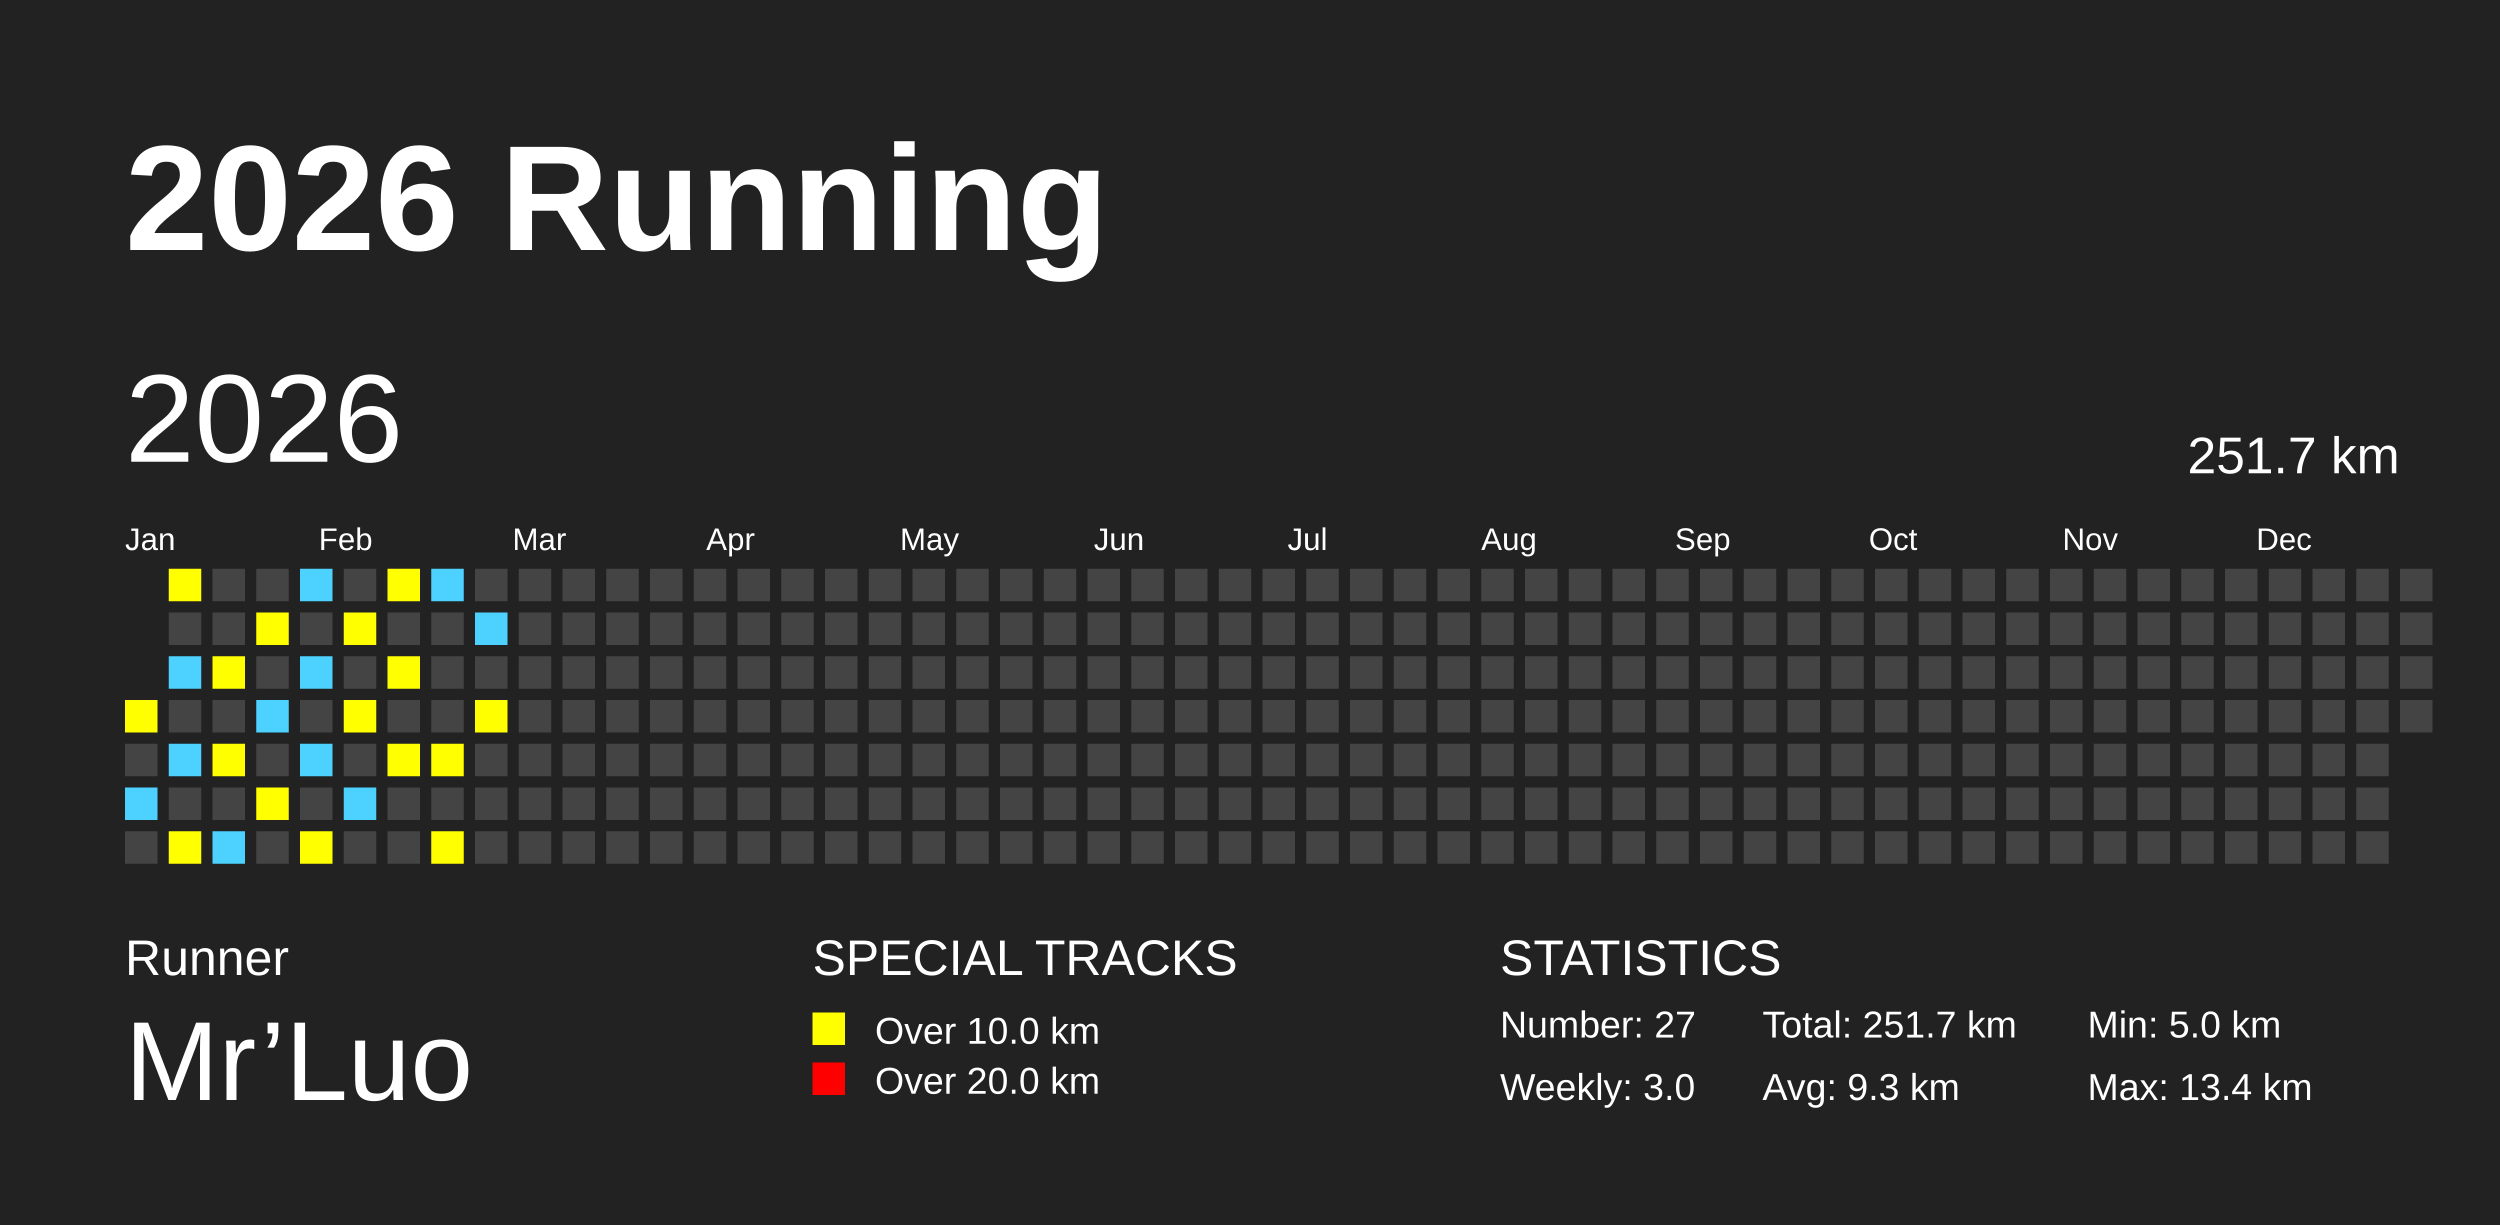
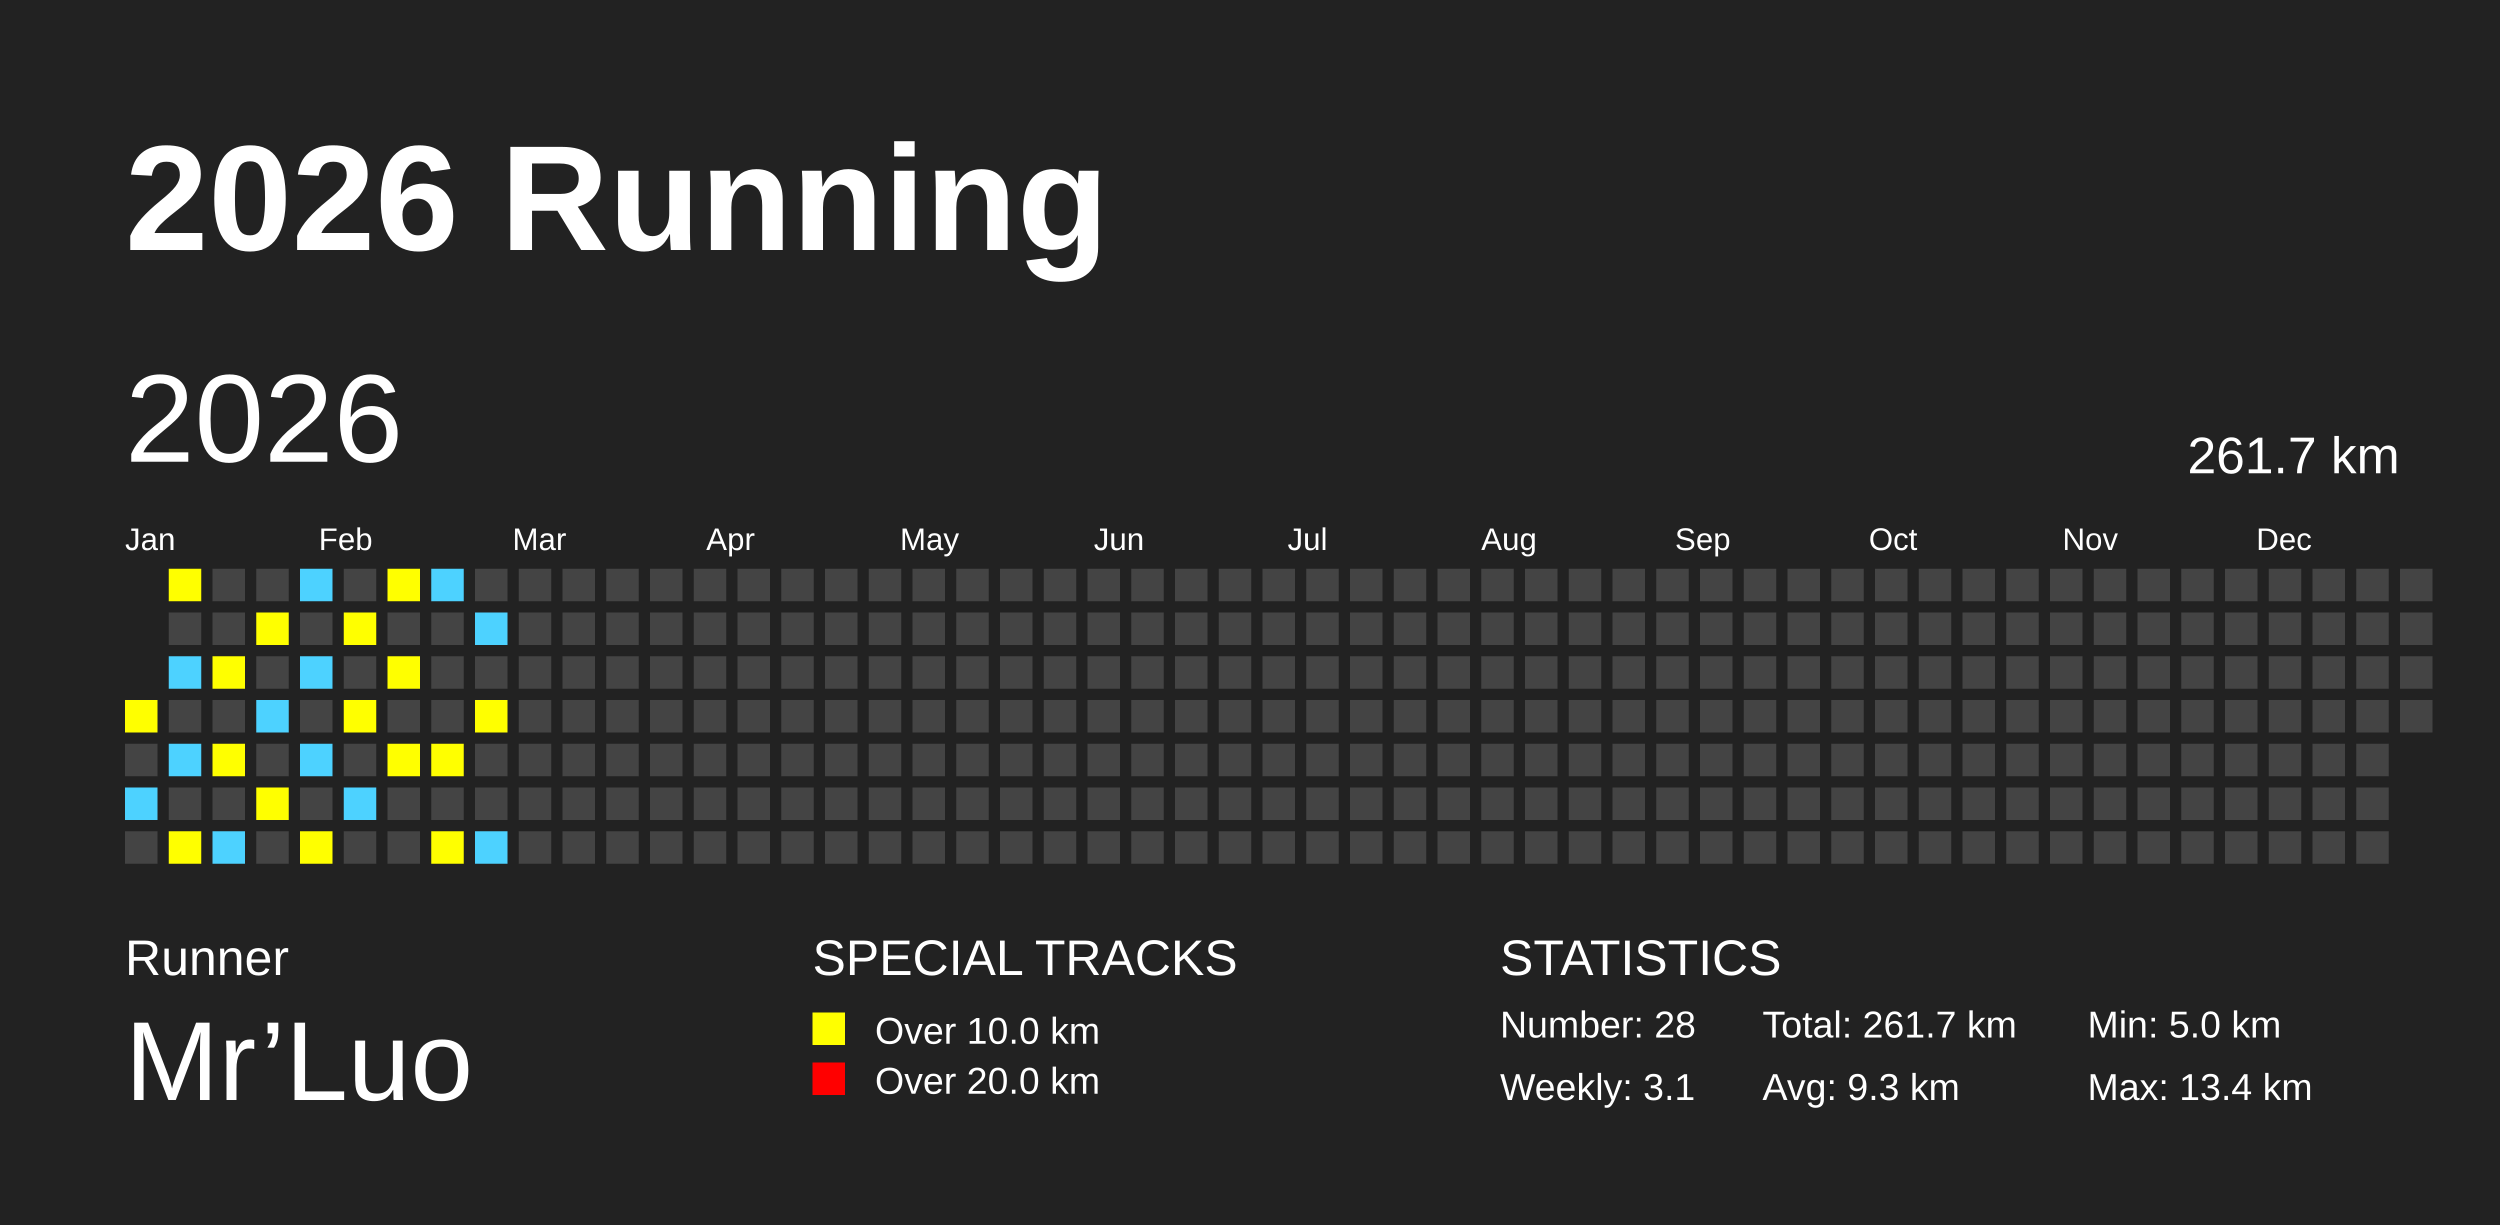
<svg xmlns="http://www.w3.org/2000/svg" baseProfile="full" height="98mm" version="1.1" viewBox="0,0,200,98" width="200mm">
  <defs />
  <rect fill="#222222" height="98" width="200" x="0" y="0" />
  <text fill="#FFFFFF" style="font-size:12px; font-family:Arial; font-weight:bold;" x="10" y="20">2026 Running</text>
  <text fill="#FFFFFF" style="font-size:4px; font-family:Arial" x="10" y="78">Runner</text>
  <text fill="#FFFFFF" style="font-size:9px; font-family:Arial" x="10" y="88">Mr’Luo</text>
  <text fill="#FFFFFF" style="font-size:4px; font-family:Arial" x="65" y="78">SPECIAL TRACKS</text>
  <rect fill="yellow" height="2.6" width="2.6" x="65" y="81" />
  <text fill="#FFFFFF" style="font-size:3px; font-family:Arial" x="70" y="83.5">Over 10.0 km</text>
  <rect fill="red" height="2.6" width="2.6" x="65" y="85" />
  <text fill="#FFFFFF" style="font-size:3px; font-family:Arial" x="70" y="87.5">Over 20.0 km</text>
  <text fill="#FFFFFF" style="font-size:4px; font-family:Arial" x="120" y="78">STATISTICS</text>
-   <text fill="#FFFFFF" style="font-size:3px; font-family:Arial" x="120" y="83">Number: 27</text>
-   <text fill="#FFFFFF" style="font-size:3px; font-family:Arial" x="120" y="88">Weekly: 3.0</text>
-   <text fill="#FFFFFF" style="font-size:3px; font-family:Arial" x="141" y="83">Total: 251.7 km</text>
+   <text fill="#FFFFFF" style="font-size:3px; font-family:Arial" x="120" y="83">Number: 28</text>
+   <text fill="#FFFFFF" style="font-size:3px; font-family:Arial" x="120" y="88">Weekly: 3.1</text>
+   <text fill="#FFFFFF" style="font-size:3px; font-family:Arial" x="141" y="83">Total: 261.7 km</text>
  <text fill="#FFFFFF" style="font-size:3px; font-family:Arial" x="141" y="88">Avg: 9.3 km</text>
  <text fill="#FFFFFF" style="font-size:3px; font-family:Arial" x="167" y="83">Min: 5.0 km</text>
  <text fill="#FFFFFF" style="font-size:3px; font-family:Arial" x="167" y="88">Max: 13.4 km</text>
  <text dominant-baseline="hanging" fill="#FFFFFF" style="font-size:10.0px; font-family:Arial;" x="10" y="30">2026</text>
-   <text dominant-baseline="hanging" fill="#FFFFFF" style="font-size:4.125px; font-family:Arial;" x="175" y="35">251.7 km</text>
+   <text dominant-baseline="hanging" fill="#FFFFFF" style="font-size:4.125px; font-family:Arial;" x="175" y="35">261.7 km</text>
  <text fill="#FFFFFF" style="font-size:2.5px; font-family:Arial" x="10.0" y="44">Jan</text>
  <text fill="#FFFFFF" style="font-size:2.5px; font-family:Arial" x="25.5" y="44">Feb</text>
  <text fill="#FFFFFF" style="font-size:2.5px; font-family:Arial" x="41.0" y="44">Mar</text>
  <text fill="#FFFFFF" style="font-size:2.5px; font-family:Arial" x="56.5" y="44">Apr</text>
  <text fill="#FFFFFF" style="font-size:2.5px; font-family:Arial" x="72.0" y="44">May</text>
  <text fill="#FFFFFF" style="font-size:2.5px; font-family:Arial" x="87.5" y="44">Jun</text>
  <text fill="#FFFFFF" style="font-size:2.5px; font-family:Arial" x="103.0" y="44">Jul</text>
  <text fill="#FFFFFF" style="font-size:2.5px; font-family:Arial" x="118.5" y="44">Aug</text>
  <text fill="#FFFFFF" style="font-size:2.5px; font-family:Arial" x="134.0" y="44">Sep</text>
  <text fill="#FFFFFF" style="font-size:2.5px; font-family:Arial" x="149.5" y="44">Oct</text>
  <text fill="#FFFFFF" style="font-size:2.5px; font-family:Arial" x="165.0" y="44">Nov</text>
  <text fill="#FFFFFF" style="font-size:2.5px; font-family:Arial" x="180.5" y="44">Dec</text>
  <rect fill="yellow" height="2.6" width="2.6" x="10.0" y="56.0" />
  <rect fill="#444444" height="2.6" width="2.6" x="10.0" y="59.5" />
  <rect fill="#4DD2FF" height="2.6" width="2.6" x="10.0" y="63.0" />
  <rect fill="#444444" height="2.6" width="2.6" x="10.0" y="66.5" />
  <rect fill="yellow" height="2.6" width="2.6" x="13.5" y="45.5" />
  <rect fill="#444444" height="2.6" width="2.6" x="13.5" y="49.0" />
  <rect fill="#4DD2FF" height="2.6" width="2.6" x="13.5" y="52.5" />
  <rect fill="#444444" height="2.6" width="2.6" x="13.5" y="56.0" />
  <rect fill="#4DD2FF" height="2.6" width="2.6" x="13.5" y="59.5" />
  <rect fill="#444444" height="2.6" width="2.6" x="13.5" y="63.0" />
  <rect fill="yellow" height="2.6" width="2.6" x="13.5" y="66.5" />
  <rect fill="#444444" height="2.6" width="2.6" x="17.0" y="45.5" />
  <rect fill="#444444" height="2.6" width="2.6" x="17.0" y="49.0" />
  <rect fill="yellow" height="2.6" width="2.6" x="17.0" y="52.5" />
  <rect fill="#444444" height="2.6" width="2.6" x="17.0" y="56.0" />
  <rect fill="yellow" height="2.6" width="2.6" x="17.0" y="59.5" />
  <rect fill="#444444" height="2.6" width="2.6" x="17.0" y="63.0" />
  <rect fill="#4DD2FF" height="2.6" width="2.6" x="17.0" y="66.5" />
  <rect fill="#444444" height="2.6" width="2.6" x="20.5" y="45.5" />
  <rect fill="yellow" height="2.6" width="2.6" x="20.5" y="49.0" />
  <rect fill="#444444" height="2.6" width="2.6" x="20.5" y="52.5" />
  <rect fill="#4DD2FF" height="2.6" width="2.6" x="20.5" y="56.0" />
  <rect fill="#444444" height="2.6" width="2.6" x="20.5" y="59.5" />
  <rect fill="yellow" height="2.6" width="2.6" x="20.5" y="63.0" />
  <rect fill="#444444" height="2.6" width="2.6" x="20.5" y="66.5" />
  <rect fill="#4DD2FF" height="2.6" width="2.6" x="24.0" y="45.5" />
  <rect fill="#444444" height="2.6" width="2.6" x="24.0" y="49.0" />
  <rect fill="#4DD2FF" height="2.6" width="2.6" x="24.0" y="52.5" />
  <rect fill="#444444" height="2.6" width="2.6" x="24.0" y="56.0" />
  <rect fill="#4DD2FF" height="2.6" width="2.6" x="24.0" y="59.5" />
  <rect fill="#444444" height="2.6" width="2.6" x="24.0" y="63.0" />
  <rect fill="yellow" height="2.6" width="2.6" x="24.0" y="66.5" />
  <rect fill="#444444" height="2.6" width="2.6" x="27.5" y="45.5" />
  <rect fill="yellow" height="2.6" width="2.6" x="27.5" y="49.0" />
  <rect fill="#444444" height="2.6" width="2.6" x="27.5" y="52.5" />
  <rect fill="yellow" height="2.6" width="2.6" x="27.5" y="56.0" />
  <rect fill="#444444" height="2.6" width="2.6" x="27.5" y="59.5" />
  <rect fill="#4DD2FF" height="2.6" width="2.6" x="27.5" y="63.0" />
  <rect fill="#444444" height="2.6" width="2.6" x="27.5" y="66.5" />
  <rect fill="yellow" height="2.6" width="2.6" x="31.0" y="45.5" />
  <rect fill="#444444" height="2.6" width="2.6" x="31.0" y="49.0" />
  <rect fill="yellow" height="2.6" width="2.6" x="31.0" y="52.5" />
  <rect fill="#444444" height="2.6" width="2.6" x="31.0" y="56.0" />
  <rect fill="yellow" height="2.6" width="2.6" x="31.0" y="59.5" />
  <rect fill="#444444" height="2.6" width="2.6" x="31.0" y="63.0" />
  <rect fill="#444444" height="2.6" width="2.6" x="31.0" y="66.5" />
  <rect fill="#4DD2FF" height="2.6" width="2.6" x="34.5" y="45.5" />
  <rect fill="#444444" height="2.6" width="2.6" x="34.5" y="49.0" />
  <rect fill="#444444" height="2.6" width="2.6" x="34.5" y="52.5" />
  <rect fill="#444444" height="2.6" width="2.6" x="34.5" y="56.0" />
  <rect fill="yellow" height="2.6" width="2.6" x="34.5" y="59.5" />
  <rect fill="#444444" height="2.6" width="2.6" x="34.5" y="63.0" />
  <rect fill="yellow" height="2.6" width="2.6" x="34.5" y="66.5" />
  <rect fill="#444444" height="2.6" width="2.6" x="38.0" y="45.5" />
  <rect fill="#4DD2FF" height="2.6" width="2.6" x="38.0" y="49.0" />
  <rect fill="#444444" height="2.6" width="2.6" x="38.0" y="52.5" />
  <rect fill="yellow" height="2.6" width="2.6" x="38.0" y="56.0" />
  <rect fill="#444444" height="2.6" width="2.6" x="38.0" y="59.5" />
  <rect fill="#444444" height="2.6" width="2.6" x="38.0" y="63.0" />
-   <rect fill="#444444" height="2.6" width="2.6" x="38.0" y="66.5" />
+   <rect fill="#4DD2FF" height="2.6" width="2.6" x="38.0" y="66.5" />
  <rect fill="#444444" height="2.6" width="2.6" x="41.5" y="45.5" />
  <rect fill="#444444" height="2.6" width="2.6" x="41.5" y="49.0" />
  <rect fill="#444444" height="2.6" width="2.6" x="41.5" y="52.5" />
  <rect fill="#444444" height="2.6" width="2.6" x="41.5" y="56.0" />
  <rect fill="#444444" height="2.6" width="2.6" x="41.5" y="59.5" />
  <rect fill="#444444" height="2.6" width="2.6" x="41.5" y="63.0" />
  <rect fill="#444444" height="2.6" width="2.6" x="41.5" y="66.5" />
  <rect fill="#444444" height="2.6" width="2.6" x="45.0" y="45.5" />
  <rect fill="#444444" height="2.6" width="2.6" x="45.0" y="49.0" />
  <rect fill="#444444" height="2.6" width="2.6" x="45.0" y="52.5" />
  <rect fill="#444444" height="2.6" width="2.6" x="45.0" y="56.0" />
  <rect fill="#444444" height="2.6" width="2.6" x="45.0" y="59.5" />
  <rect fill="#444444" height="2.6" width="2.6" x="45.0" y="63.0" />
  <rect fill="#444444" height="2.6" width="2.6" x="45.0" y="66.5" />
  <rect fill="#444444" height="2.6" width="2.6" x="48.5" y="45.5" />
  <rect fill="#444444" height="2.6" width="2.6" x="48.5" y="49.0" />
  <rect fill="#444444" height="2.6" width="2.6" x="48.5" y="52.5" />
  <rect fill="#444444" height="2.6" width="2.6" x="48.5" y="56.0" />
  <rect fill="#444444" height="2.6" width="2.6" x="48.5" y="59.5" />
  <rect fill="#444444" height="2.6" width="2.6" x="48.5" y="63.0" />
  <rect fill="#444444" height="2.6" width="2.6" x="48.5" y="66.5" />
  <rect fill="#444444" height="2.6" width="2.6" x="52.0" y="45.5" />
  <rect fill="#444444" height="2.6" width="2.6" x="52.0" y="49.0" />
  <rect fill="#444444" height="2.6" width="2.6" x="52.0" y="52.5" />
  <rect fill="#444444" height="2.6" width="2.6" x="52.0" y="56.0" />
  <rect fill="#444444" height="2.6" width="2.6" x="52.0" y="59.5" />
  <rect fill="#444444" height="2.6" width="2.6" x="52.0" y="63.0" />
  <rect fill="#444444" height="2.6" width="2.6" x="52.0" y="66.5" />
  <rect fill="#444444" height="2.6" width="2.6" x="55.5" y="45.5" />
  <rect fill="#444444" height="2.6" width="2.6" x="55.5" y="49.0" />
  <rect fill="#444444" height="2.6" width="2.6" x="55.5" y="52.5" />
  <rect fill="#444444" height="2.6" width="2.6" x="55.5" y="56.0" />
  <rect fill="#444444" height="2.6" width="2.6" x="55.5" y="59.5" />
  <rect fill="#444444" height="2.6" width="2.6" x="55.5" y="63.0" />
  <rect fill="#444444" height="2.6" width="2.6" x="55.5" y="66.5" />
  <rect fill="#444444" height="2.6" width="2.6" x="59.0" y="45.5" />
  <rect fill="#444444" height="2.6" width="2.6" x="59.0" y="49.0" />
  <rect fill="#444444" height="2.6" width="2.6" x="59.0" y="52.5" />
  <rect fill="#444444" height="2.6" width="2.6" x="59.0" y="56.0" />
  <rect fill="#444444" height="2.6" width="2.6" x="59.0" y="59.5" />
  <rect fill="#444444" height="2.6" width="2.6" x="59.0" y="63.0" />
  <rect fill="#444444" height="2.6" width="2.6" x="59.0" y="66.5" />
  <rect fill="#444444" height="2.6" width="2.6" x="62.5" y="45.5" />
  <rect fill="#444444" height="2.6" width="2.6" x="62.5" y="49.0" />
  <rect fill="#444444" height="2.6" width="2.6" x="62.5" y="52.5" />
  <rect fill="#444444" height="2.6" width="2.6" x="62.5" y="56.0" />
  <rect fill="#444444" height="2.6" width="2.6" x="62.5" y="59.5" />
  <rect fill="#444444" height="2.6" width="2.6" x="62.5" y="63.0" />
  <rect fill="#444444" height="2.6" width="2.6" x="62.5" y="66.5" />
  <rect fill="#444444" height="2.6" width="2.6" x="66.0" y="45.5" />
  <rect fill="#444444" height="2.6" width="2.6" x="66.0" y="49.0" />
  <rect fill="#444444" height="2.6" width="2.6" x="66.0" y="52.5" />
  <rect fill="#444444" height="2.6" width="2.6" x="66.0" y="56.0" />
  <rect fill="#444444" height="2.6" width="2.6" x="66.0" y="59.5" />
  <rect fill="#444444" height="2.6" width="2.6" x="66.0" y="63.0" />
  <rect fill="#444444" height="2.6" width="2.6" x="66.0" y="66.5" />
  <rect fill="#444444" height="2.6" width="2.6" x="69.5" y="45.5" />
  <rect fill="#444444" height="2.6" width="2.6" x="69.5" y="49.0" />
  <rect fill="#444444" height="2.6" width="2.6" x="69.5" y="52.5" />
  <rect fill="#444444" height="2.6" width="2.6" x="69.5" y="56.0" />
  <rect fill="#444444" height="2.6" width="2.6" x="69.5" y="59.5" />
  <rect fill="#444444" height="2.6" width="2.6" x="69.5" y="63.0" />
  <rect fill="#444444" height="2.6" width="2.6" x="69.5" y="66.5" />
  <rect fill="#444444" height="2.6" width="2.6" x="73.0" y="45.5" />
  <rect fill="#444444" height="2.6" width="2.6" x="73.0" y="49.0" />
  <rect fill="#444444" height="2.6" width="2.6" x="73.0" y="52.5" />
  <rect fill="#444444" height="2.6" width="2.6" x="73.0" y="56.0" />
  <rect fill="#444444" height="2.6" width="2.6" x="73.0" y="59.5" />
  <rect fill="#444444" height="2.6" width="2.6" x="73.0" y="63.0" />
  <rect fill="#444444" height="2.6" width="2.6" x="73.0" y="66.5" />
  <rect fill="#444444" height="2.6" width="2.6" x="76.5" y="45.5" />
  <rect fill="#444444" height="2.6" width="2.6" x="76.5" y="49.0" />
  <rect fill="#444444" height="2.6" width="2.6" x="76.5" y="52.5" />
  <rect fill="#444444" height="2.6" width="2.6" x="76.5" y="56.0" />
  <rect fill="#444444" height="2.6" width="2.6" x="76.5" y="59.5" />
  <rect fill="#444444" height="2.6" width="2.6" x="76.5" y="63.0" />
  <rect fill="#444444" height="2.6" width="2.6" x="76.5" y="66.5" />
  <rect fill="#444444" height="2.6" width="2.6" x="80.0" y="45.5" />
  <rect fill="#444444" height="2.6" width="2.6" x="80.0" y="49.0" />
  <rect fill="#444444" height="2.6" width="2.6" x="80.0" y="52.5" />
  <rect fill="#444444" height="2.6" width="2.6" x="80.0" y="56.0" />
  <rect fill="#444444" height="2.6" width="2.6" x="80.0" y="59.5" />
  <rect fill="#444444" height="2.6" width="2.6" x="80.0" y="63.0" />
  <rect fill="#444444" height="2.6" width="2.6" x="80.0" y="66.5" />
  <rect fill="#444444" height="2.6" width="2.6" x="83.5" y="45.5" />
  <rect fill="#444444" height="2.6" width="2.6" x="83.5" y="49.0" />
  <rect fill="#444444" height="2.6" width="2.6" x="83.5" y="52.5" />
  <rect fill="#444444" height="2.6" width="2.6" x="83.5" y="56.0" />
  <rect fill="#444444" height="2.6" width="2.6" x="83.5" y="59.5" />
  <rect fill="#444444" height="2.6" width="2.6" x="83.5" y="63.0" />
  <rect fill="#444444" height="2.6" width="2.6" x="83.5" y="66.5" />
  <rect fill="#444444" height="2.6" width="2.6" x="87.0" y="45.5" />
  <rect fill="#444444" height="2.6" width="2.6" x="87.0" y="49.0" />
  <rect fill="#444444" height="2.6" width="2.6" x="87.0" y="52.5" />
  <rect fill="#444444" height="2.6" width="2.6" x="87.0" y="56.0" />
  <rect fill="#444444" height="2.6" width="2.6" x="87.0" y="59.5" />
  <rect fill="#444444" height="2.6" width="2.6" x="87.0" y="63.0" />
  <rect fill="#444444" height="2.6" width="2.6" x="87.0" y="66.5" />
  <rect fill="#444444" height="2.6" width="2.6" x="90.5" y="45.5" />
  <rect fill="#444444" height="2.6" width="2.6" x="90.5" y="49.0" />
  <rect fill="#444444" height="2.6" width="2.6" x="90.5" y="52.5" />
  <rect fill="#444444" height="2.6" width="2.6" x="90.5" y="56.0" />
  <rect fill="#444444" height="2.6" width="2.6" x="90.5" y="59.5" />
  <rect fill="#444444" height="2.6" width="2.6" x="90.5" y="63.0" />
  <rect fill="#444444" height="2.6" width="2.6" x="90.5" y="66.5" />
  <rect fill="#444444" height="2.6" width="2.6" x="94.0" y="45.5" />
  <rect fill="#444444" height="2.6" width="2.6" x="94.0" y="49.0" />
  <rect fill="#444444" height="2.6" width="2.6" x="94.0" y="52.5" />
  <rect fill="#444444" height="2.6" width="2.6" x="94.0" y="56.0" />
  <rect fill="#444444" height="2.6" width="2.6" x="94.0" y="59.5" />
  <rect fill="#444444" height="2.6" width="2.6" x="94.0" y="63.0" />
  <rect fill="#444444" height="2.6" width="2.6" x="94.0" y="66.5" />
  <rect fill="#444444" height="2.6" width="2.6" x="97.5" y="45.5" />
  <rect fill="#444444" height="2.6" width="2.6" x="97.5" y="49.0" />
  <rect fill="#444444" height="2.6" width="2.6" x="97.5" y="52.5" />
  <rect fill="#444444" height="2.6" width="2.6" x="97.5" y="56.0" />
  <rect fill="#444444" height="2.6" width="2.6" x="97.5" y="59.5" />
  <rect fill="#444444" height="2.6" width="2.6" x="97.5" y="63.0" />
  <rect fill="#444444" height="2.6" width="2.6" x="97.5" y="66.5" />
  <rect fill="#444444" height="2.6" width="2.6" x="101.0" y="45.5" />
  <rect fill="#444444" height="2.6" width="2.6" x="101.0" y="49.0" />
  <rect fill="#444444" height="2.6" width="2.6" x="101.0" y="52.5" />
  <rect fill="#444444" height="2.6" width="2.6" x="101.0" y="56.0" />
  <rect fill="#444444" height="2.6" width="2.6" x="101.0" y="59.5" />
  <rect fill="#444444" height="2.6" width="2.6" x="101.0" y="63.0" />
  <rect fill="#444444" height="2.6" width="2.6" x="101.0" y="66.5" />
  <rect fill="#444444" height="2.6" width="2.6" x="104.5" y="45.5" />
  <rect fill="#444444" height="2.6" width="2.6" x="104.5" y="49.0" />
  <rect fill="#444444" height="2.6" width="2.6" x="104.5" y="52.5" />
  <rect fill="#444444" height="2.6" width="2.6" x="104.5" y="56.0" />
  <rect fill="#444444" height="2.6" width="2.6" x="104.5" y="59.5" />
  <rect fill="#444444" height="2.6" width="2.6" x="104.5" y="63.0" />
  <rect fill="#444444" height="2.6" width="2.6" x="104.5" y="66.5" />
  <rect fill="#444444" height="2.6" width="2.6" x="108.0" y="45.5" />
  <rect fill="#444444" height="2.6" width="2.6" x="108.0" y="49.0" />
  <rect fill="#444444" height="2.6" width="2.6" x="108.0" y="52.5" />
  <rect fill="#444444" height="2.6" width="2.6" x="108.0" y="56.0" />
  <rect fill="#444444" height="2.6" width="2.6" x="108.0" y="59.5" />
  <rect fill="#444444" height="2.6" width="2.6" x="108.0" y="63.0" />
  <rect fill="#444444" height="2.6" width="2.6" x="108.0" y="66.5" />
  <rect fill="#444444" height="2.6" width="2.6" x="111.5" y="45.5" />
  <rect fill="#444444" height="2.6" width="2.6" x="111.5" y="49.0" />
  <rect fill="#444444" height="2.6" width="2.6" x="111.5" y="52.5" />
  <rect fill="#444444" height="2.6" width="2.6" x="111.5" y="56.0" />
  <rect fill="#444444" height="2.6" width="2.6" x="111.5" y="59.5" />
  <rect fill="#444444" height="2.6" width="2.6" x="111.5" y="63.0" />
  <rect fill="#444444" height="2.6" width="2.6" x="111.5" y="66.5" />
  <rect fill="#444444" height="2.6" width="2.6" x="115.0" y="45.5" />
  <rect fill="#444444" height="2.6" width="2.6" x="115.0" y="49.0" />
  <rect fill="#444444" height="2.6" width="2.6" x="115.0" y="52.5" />
  <rect fill="#444444" height="2.6" width="2.6" x="115.0" y="56.0" />
  <rect fill="#444444" height="2.6" width="2.6" x="115.0" y="59.5" />
  <rect fill="#444444" height="2.6" width="2.6" x="115.0" y="63.0" />
  <rect fill="#444444" height="2.6" width="2.6" x="115.0" y="66.5" />
  <rect fill="#444444" height="2.6" width="2.6" x="118.5" y="45.5" />
  <rect fill="#444444" height="2.6" width="2.6" x="118.5" y="49.0" />
  <rect fill="#444444" height="2.6" width="2.6" x="118.5" y="52.5" />
  <rect fill="#444444" height="2.6" width="2.6" x="118.5" y="56.0" />
  <rect fill="#444444" height="2.6" width="2.6" x="118.5" y="59.5" />
  <rect fill="#444444" height="2.6" width="2.6" x="118.5" y="63.0" />
  <rect fill="#444444" height="2.6" width="2.6" x="118.5" y="66.5" />
  <rect fill="#444444" height="2.6" width="2.6" x="122.0" y="45.5" />
  <rect fill="#444444" height="2.6" width="2.6" x="122.0" y="49.0" />
  <rect fill="#444444" height="2.6" width="2.6" x="122.0" y="52.5" />
  <rect fill="#444444" height="2.6" width="2.6" x="122.0" y="56.0" />
  <rect fill="#444444" height="2.6" width="2.6" x="122.0" y="59.5" />
  <rect fill="#444444" height="2.6" width="2.6" x="122.0" y="63.0" />
  <rect fill="#444444" height="2.6" width="2.6" x="122.0" y="66.5" />
  <rect fill="#444444" height="2.6" width="2.6" x="125.5" y="45.5" />
  <rect fill="#444444" height="2.6" width="2.6" x="125.5" y="49.0" />
  <rect fill="#444444" height="2.6" width="2.6" x="125.5" y="52.5" />
  <rect fill="#444444" height="2.6" width="2.6" x="125.5" y="56.0" />
  <rect fill="#444444" height="2.6" width="2.6" x="125.5" y="59.5" />
  <rect fill="#444444" height="2.6" width="2.6" x="125.5" y="63.0" />
  <rect fill="#444444" height="2.6" width="2.6" x="125.5" y="66.5" />
  <rect fill="#444444" height="2.6" width="2.6" x="129.0" y="45.5" />
  <rect fill="#444444" height="2.6" width="2.6" x="129.0" y="49.0" />
  <rect fill="#444444" height="2.6" width="2.6" x="129.0" y="52.5" />
  <rect fill="#444444" height="2.6" width="2.6" x="129.0" y="56.0" />
  <rect fill="#444444" height="2.6" width="2.6" x="129.0" y="59.5" />
  <rect fill="#444444" height="2.6" width="2.6" x="129.0" y="63.0" />
  <rect fill="#444444" height="2.6" width="2.6" x="129.0" y="66.5" />
  <rect fill="#444444" height="2.6" width="2.6" x="132.5" y="45.5" />
  <rect fill="#444444" height="2.6" width="2.6" x="132.5" y="49.0" />
  <rect fill="#444444" height="2.6" width="2.6" x="132.5" y="52.5" />
  <rect fill="#444444" height="2.6" width="2.6" x="132.5" y="56.0" />
  <rect fill="#444444" height="2.6" width="2.6" x="132.5" y="59.5" />
  <rect fill="#444444" height="2.6" width="2.6" x="132.5" y="63.0" />
  <rect fill="#444444" height="2.6" width="2.6" x="132.5" y="66.5" />
  <rect fill="#444444" height="2.6" width="2.6" x="136.0" y="45.5" />
  <rect fill="#444444" height="2.6" width="2.6" x="136.0" y="49.0" />
  <rect fill="#444444" height="2.6" width="2.6" x="136.0" y="52.5" />
  <rect fill="#444444" height="2.6" width="2.6" x="136.0" y="56.0" />
  <rect fill="#444444" height="2.6" width="2.6" x="136.0" y="59.5" />
  <rect fill="#444444" height="2.6" width="2.6" x="136.0" y="63.0" />
  <rect fill="#444444" height="2.6" width="2.6" x="136.0" y="66.5" />
  <rect fill="#444444" height="2.6" width="2.6" x="139.5" y="45.5" />
  <rect fill="#444444" height="2.6" width="2.6" x="139.5" y="49.0" />
  <rect fill="#444444" height="2.6" width="2.6" x="139.5" y="52.5" />
  <rect fill="#444444" height="2.6" width="2.6" x="139.5" y="56.0" />
  <rect fill="#444444" height="2.6" width="2.6" x="139.5" y="59.5" />
  <rect fill="#444444" height="2.6" width="2.6" x="139.5" y="63.0" />
  <rect fill="#444444" height="2.6" width="2.6" x="139.5" y="66.5" />
  <rect fill="#444444" height="2.6" width="2.6" x="143.0" y="45.5" />
  <rect fill="#444444" height="2.6" width="2.6" x="143.0" y="49.0" />
  <rect fill="#444444" height="2.6" width="2.6" x="143.0" y="52.5" />
  <rect fill="#444444" height="2.6" width="2.6" x="143.0" y="56.0" />
  <rect fill="#444444" height="2.6" width="2.6" x="143.0" y="59.5" />
  <rect fill="#444444" height="2.6" width="2.6" x="143.0" y="63.0" />
  <rect fill="#444444" height="2.6" width="2.6" x="143.0" y="66.5" />
  <rect fill="#444444" height="2.6" width="2.6" x="146.5" y="45.5" />
  <rect fill="#444444" height="2.6" width="2.6" x="146.5" y="49.0" />
  <rect fill="#444444" height="2.6" width="2.6" x="146.5" y="52.5" />
  <rect fill="#444444" height="2.6" width="2.6" x="146.5" y="56.0" />
  <rect fill="#444444" height="2.6" width="2.6" x="146.5" y="59.5" />
  <rect fill="#444444" height="2.6" width="2.6" x="146.5" y="63.0" />
  <rect fill="#444444" height="2.6" width="2.6" x="146.5" y="66.5" />
  <rect fill="#444444" height="2.6" width="2.6" x="150.0" y="45.5" />
  <rect fill="#444444" height="2.6" width="2.6" x="150.0" y="49.0" />
  <rect fill="#444444" height="2.6" width="2.6" x="150.0" y="52.5" />
  <rect fill="#444444" height="2.6" width="2.6" x="150.0" y="56.0" />
  <rect fill="#444444" height="2.6" width="2.6" x="150.0" y="59.5" />
  <rect fill="#444444" height="2.6" width="2.6" x="150.0" y="63.0" />
  <rect fill="#444444" height="2.6" width="2.6" x="150.0" y="66.5" />
  <rect fill="#444444" height="2.6" width="2.6" x="153.5" y="45.5" />
  <rect fill="#444444" height="2.6" width="2.6" x="153.5" y="49.0" />
  <rect fill="#444444" height="2.6" width="2.6" x="153.5" y="52.5" />
  <rect fill="#444444" height="2.6" width="2.6" x="153.5" y="56.0" />
  <rect fill="#444444" height="2.6" width="2.6" x="153.5" y="59.5" />
  <rect fill="#444444" height="2.6" width="2.6" x="153.5" y="63.0" />
  <rect fill="#444444" height="2.6" width="2.6" x="153.5" y="66.5" />
  <rect fill="#444444" height="2.6" width="2.6" x="157.0" y="45.5" />
  <rect fill="#444444" height="2.6" width="2.6" x="157.0" y="49.0" />
  <rect fill="#444444" height="2.6" width="2.6" x="157.0" y="52.5" />
  <rect fill="#444444" height="2.6" width="2.6" x="157.0" y="56.0" />
  <rect fill="#444444" height="2.6" width="2.6" x="157.0" y="59.5" />
  <rect fill="#444444" height="2.6" width="2.6" x="157.0" y="63.0" />
  <rect fill="#444444" height="2.6" width="2.6" x="157.0" y="66.5" />
  <rect fill="#444444" height="2.6" width="2.6" x="160.5" y="45.5" />
  <rect fill="#444444" height="2.6" width="2.6" x="160.5" y="49.0" />
  <rect fill="#444444" height="2.6" width="2.6" x="160.5" y="52.5" />
  <rect fill="#444444" height="2.6" width="2.6" x="160.5" y="56.0" />
  <rect fill="#444444" height="2.6" width="2.6" x="160.5" y="59.5" />
  <rect fill="#444444" height="2.6" width="2.6" x="160.5" y="63.0" />
  <rect fill="#444444" height="2.6" width="2.6" x="160.5" y="66.5" />
  <rect fill="#444444" height="2.6" width="2.6" x="164.0" y="45.5" />
  <rect fill="#444444" height="2.6" width="2.6" x="164.0" y="49.0" />
  <rect fill="#444444" height="2.6" width="2.6" x="164.0" y="52.5" />
  <rect fill="#444444" height="2.6" width="2.6" x="164.0" y="56.0" />
  <rect fill="#444444" height="2.6" width="2.6" x="164.0" y="59.5" />
  <rect fill="#444444" height="2.6" width="2.6" x="164.0" y="63.0" />
  <rect fill="#444444" height="2.6" width="2.6" x="164.0" y="66.5" />
  <rect fill="#444444" height="2.6" width="2.6" x="167.5" y="45.5" />
  <rect fill="#444444" height="2.6" width="2.6" x="167.5" y="49.0" />
  <rect fill="#444444" height="2.6" width="2.6" x="167.5" y="52.5" />
  <rect fill="#444444" height="2.6" width="2.6" x="167.5" y="56.0" />
  <rect fill="#444444" height="2.6" width="2.6" x="167.5" y="59.5" />
  <rect fill="#444444" height="2.6" width="2.6" x="167.5" y="63.0" />
  <rect fill="#444444" height="2.6" width="2.6" x="167.5" y="66.5" />
  <rect fill="#444444" height="2.6" width="2.6" x="171.0" y="45.5" />
  <rect fill="#444444" height="2.6" width="2.6" x="171.0" y="49.0" />
  <rect fill="#444444" height="2.6" width="2.6" x="171.0" y="52.5" />
  <rect fill="#444444" height="2.6" width="2.6" x="171.0" y="56.0" />
  <rect fill="#444444" height="2.6" width="2.6" x="171.0" y="59.5" />
  <rect fill="#444444" height="2.6" width="2.6" x="171.0" y="63.0" />
  <rect fill="#444444" height="2.6" width="2.6" x="171.0" y="66.5" />
  <rect fill="#444444" height="2.6" width="2.6" x="174.5" y="45.5" />
  <rect fill="#444444" height="2.6" width="2.6" x="174.5" y="49.0" />
  <rect fill="#444444" height="2.6" width="2.6" x="174.5" y="52.5" />
  <rect fill="#444444" height="2.6" width="2.6" x="174.5" y="56.0" />
  <rect fill="#444444" height="2.6" width="2.6" x="174.5" y="59.5" />
  <rect fill="#444444" height="2.6" width="2.6" x="174.5" y="63.0" />
  <rect fill="#444444" height="2.6" width="2.6" x="174.5" y="66.5" />
  <rect fill="#444444" height="2.6" width="2.6" x="178.0" y="45.5" />
  <rect fill="#444444" height="2.6" width="2.6" x="178.0" y="49.0" />
  <rect fill="#444444" height="2.6" width="2.6" x="178.0" y="52.5" />
  <rect fill="#444444" height="2.6" width="2.6" x="178.0" y="56.0" />
  <rect fill="#444444" height="2.6" width="2.6" x="178.0" y="59.5" />
  <rect fill="#444444" height="2.6" width="2.6" x="178.0" y="63.0" />
  <rect fill="#444444" height="2.6" width="2.6" x="178.0" y="66.5" />
  <rect fill="#444444" height="2.6" width="2.6" x="181.5" y="45.5" />
  <rect fill="#444444" height="2.6" width="2.6" x="181.5" y="49.0" />
  <rect fill="#444444" height="2.6" width="2.6" x="181.5" y="52.5" />
  <rect fill="#444444" height="2.6" width="2.6" x="181.5" y="56.0" />
  <rect fill="#444444" height="2.6" width="2.6" x="181.5" y="59.5" />
  <rect fill="#444444" height="2.6" width="2.6" x="181.5" y="63.0" />
  <rect fill="#444444" height="2.6" width="2.6" x="181.5" y="66.5" />
  <rect fill="#444444" height="2.6" width="2.6" x="185.0" y="45.5" />
  <rect fill="#444444" height="2.6" width="2.6" x="185.0" y="49.0" />
  <rect fill="#444444" height="2.6" width="2.6" x="185.0" y="52.5" />
  <rect fill="#444444" height="2.6" width="2.6" x="185.0" y="56.0" />
  <rect fill="#444444" height="2.6" width="2.6" x="185.0" y="59.5" />
  <rect fill="#444444" height="2.6" width="2.6" x="185.0" y="63.0" />
  <rect fill="#444444" height="2.6" width="2.6" x="185.0" y="66.5" />
  <rect fill="#444444" height="2.6" width="2.6" x="188.5" y="45.5" />
  <rect fill="#444444" height="2.6" width="2.6" x="188.5" y="49.0" />
  <rect fill="#444444" height="2.6" width="2.6" x="188.5" y="52.5" />
  <rect fill="#444444" height="2.6" width="2.6" x="188.5" y="56.0" />
  <rect fill="#444444" height="2.6" width="2.6" x="188.5" y="59.5" />
  <rect fill="#444444" height="2.6" width="2.6" x="188.5" y="63.0" />
  <rect fill="#444444" height="2.6" width="2.6" x="188.5" y="66.5" />
  <rect fill="#444444" height="2.6" width="2.6" x="192.0" y="45.5" />
  <rect fill="#444444" height="2.6" width="2.6" x="192.0" y="49.0" />
  <rect fill="#444444" height="2.6" width="2.6" x="192.0" y="52.5" />
  <rect fill="#444444" height="2.6" width="2.6" x="192.0" y="56.0" />
</svg>
